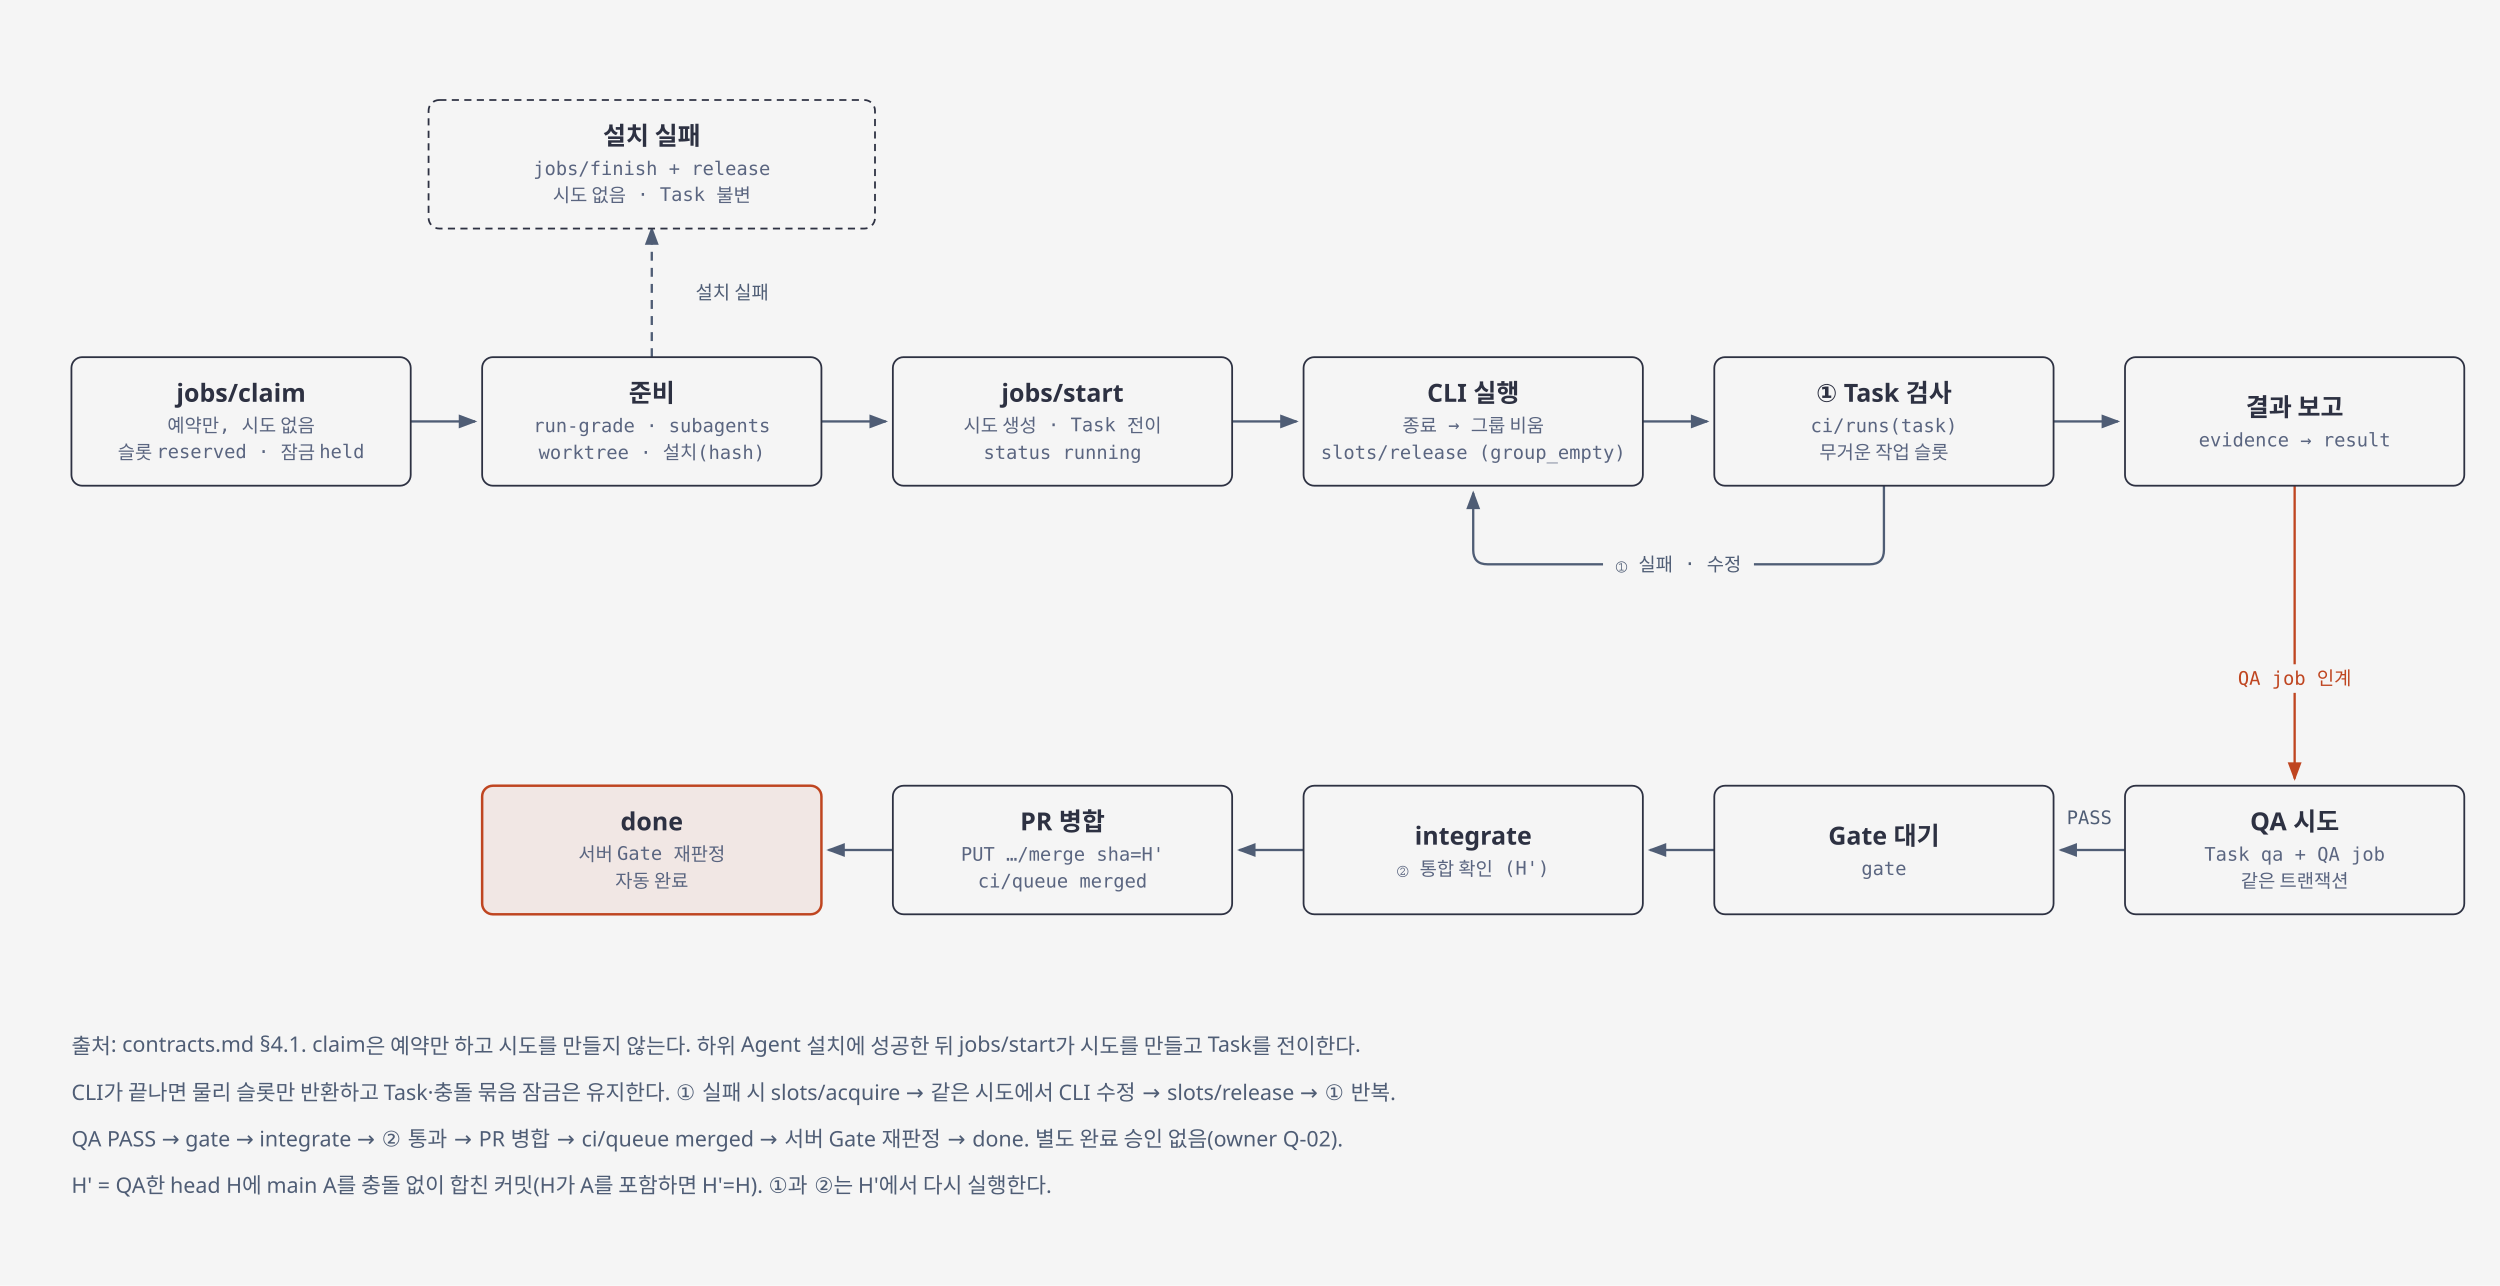
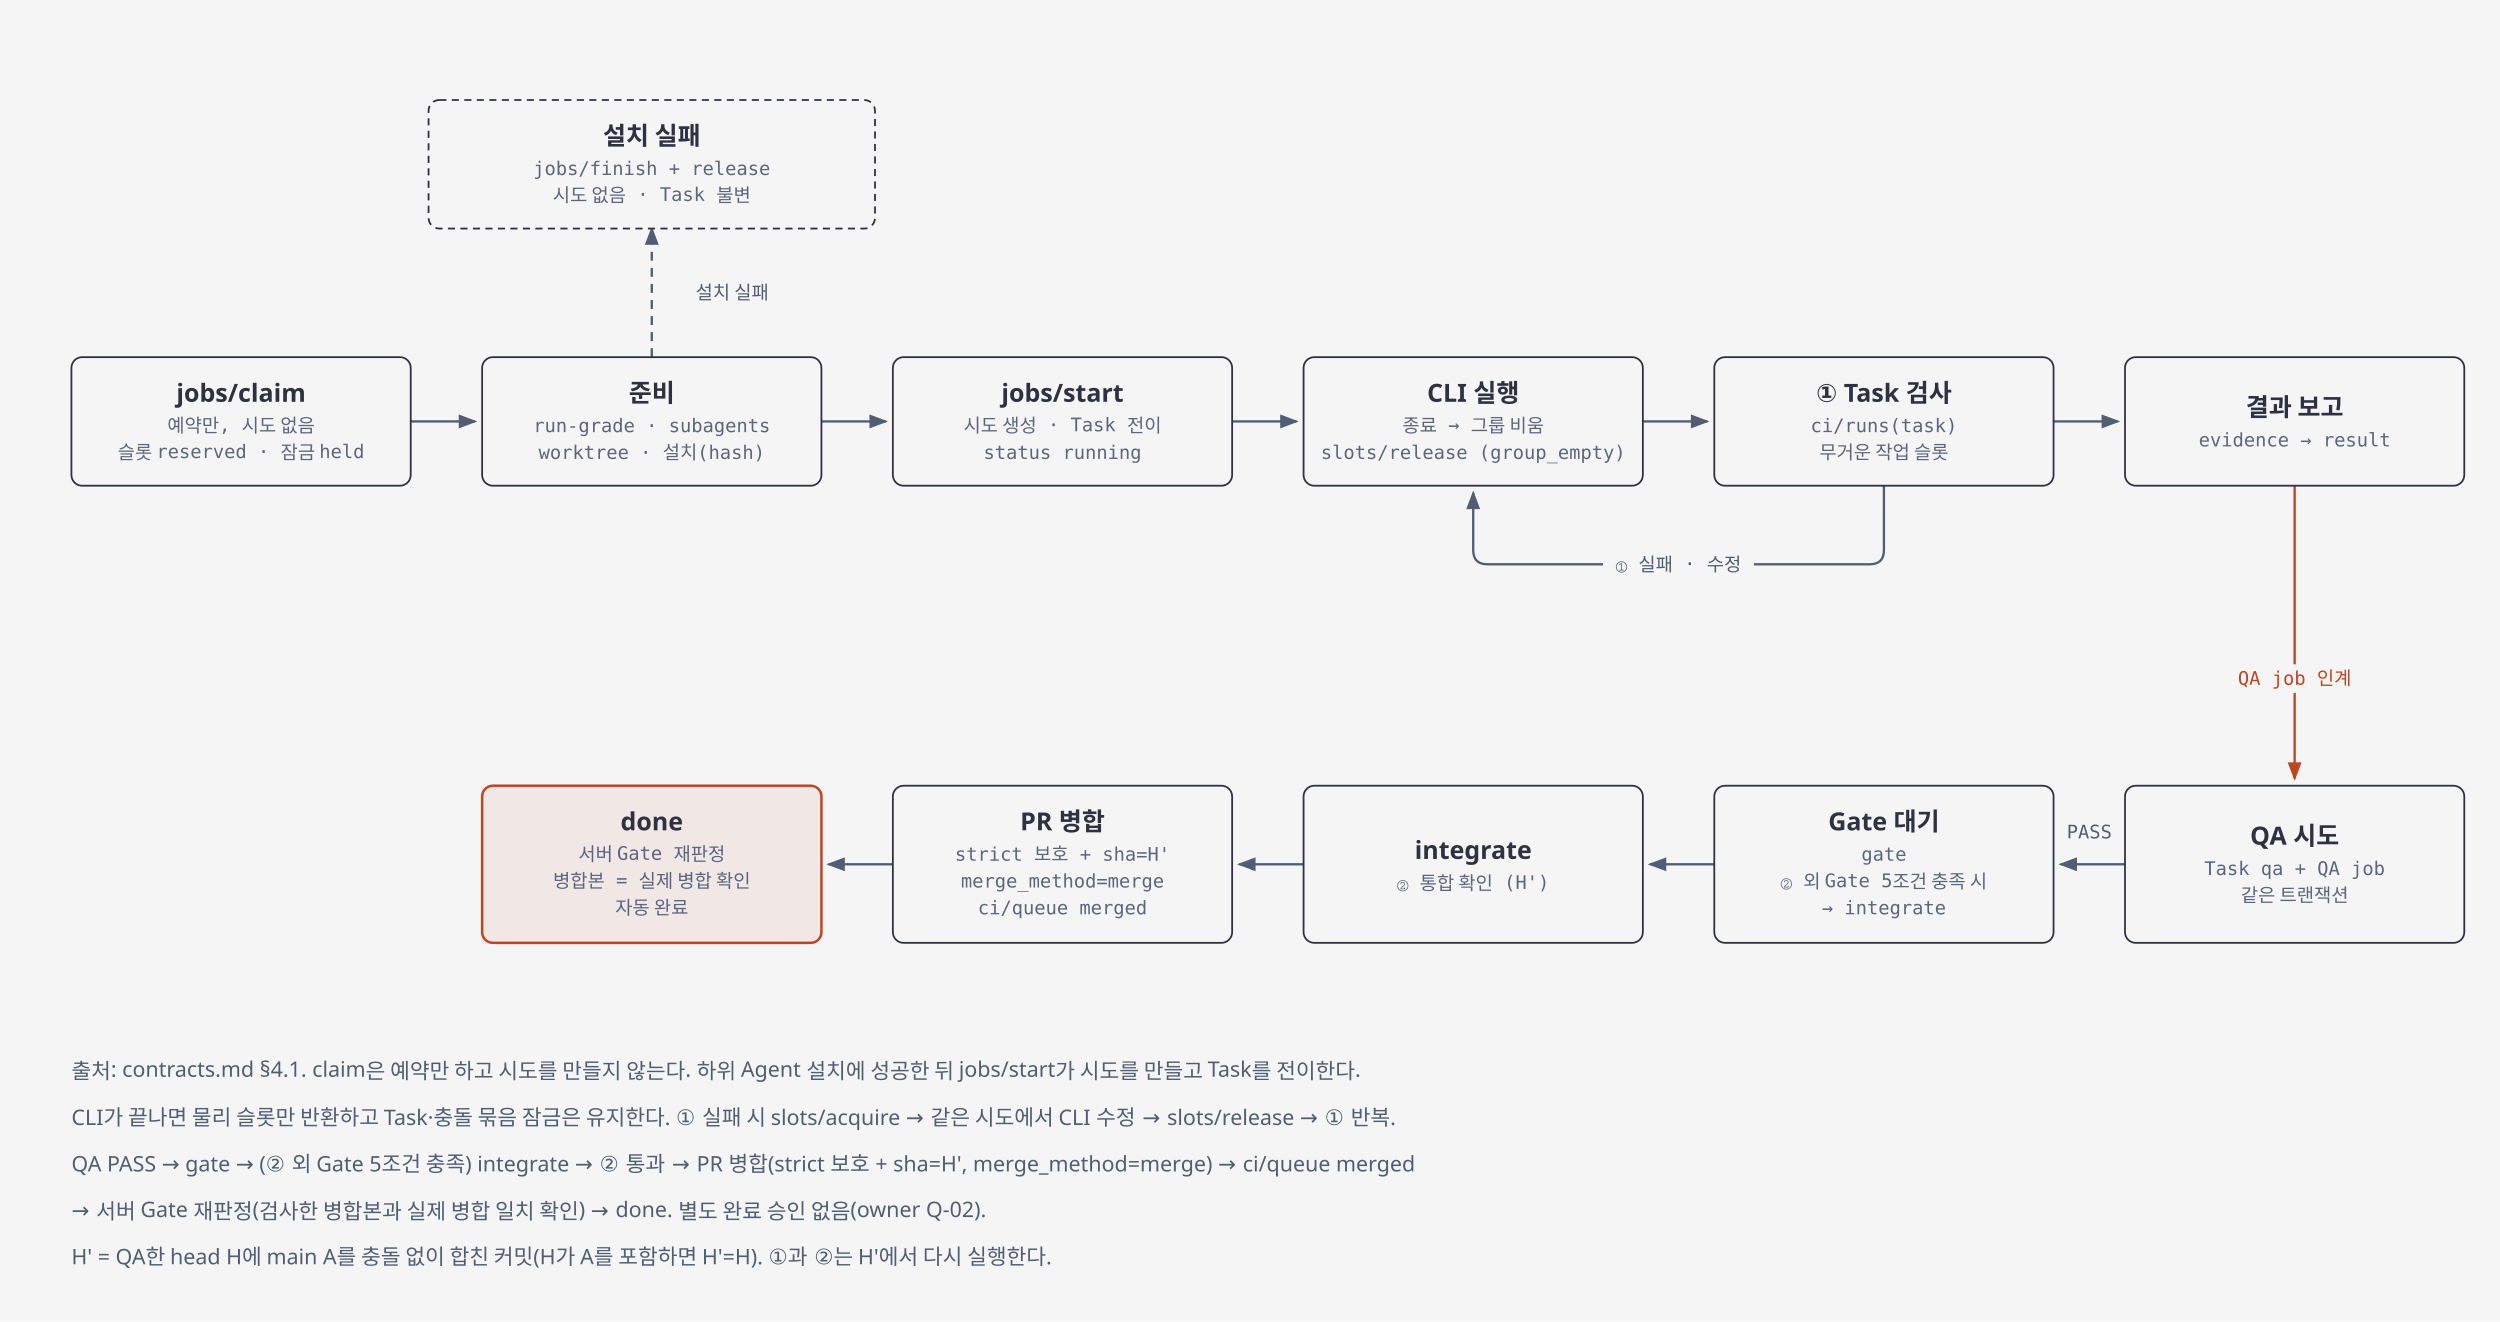
- <svg xmlns="http://www.w3.org/2000/svg" viewBox="0 0 1400 720" role="img" aria-labelledby="attempt-flow-title attempt-flow-desc" id="attempt-flow-root">
+ <svg xmlns="http://www.w3.org/2000/svg" viewBox="0 0 1400 740" role="img" aria-labelledby="attempt-flow-title attempt-flow-desc" id="attempt-flow-root">
  <defs>
    <style>#attempt-flow-root { font-family: 'Geist', 'Noto Sans KR', 'Apple SD Gothic Neo', 'Malgun Gothic', sans-serif; color: #2d3142; }
      #attempt-flow-root .diagram-container { width: 100%; overflow-x: auto; }
      @media print {
#attempt-flow-root .diagram-container { overflow-x: visible; }
}</style>
    <marker id="attempt-flow-arrow" markerWidth="8" markerHeight="6" refX="7" refY="3" orient="auto">
      <polygon points="0 0, 8 3, 0 6" fill="#4f5d75" />
    </marker>
    <marker id="attempt-flow-arrow-accent" markerWidth="8" markerHeight="6" refX="7" refY="3" orient="auto">
      <polygon points="0 0, 8 3, 0 6" fill="#bf4520" />
    </marker>
    <marker id="attempt-flow-arrow-link" markerWidth="8" markerHeight="6" refX="7" refY="3" orient="auto">
      <polygon points="0 0, 8 3, 0 6" fill="#2e5aa8" />
    </marker>
  </defs>
  <rect width="100%" height="100%" fill="#f5f5f5" />
  <path d="M230,236 L266,236" fill="none" stroke="#4f5d75" stroke-width="1.3" marker-end="url(#attempt-flow-arrow)" />
  <path d="M460,236 L496,236" fill="none" stroke="#4f5d75" stroke-width="1.3" marker-end="url(#attempt-flow-arrow)" />
  <path d="M690,236 L726,236" fill="none" stroke="#4f5d75" stroke-width="1.3" marker-end="url(#attempt-flow-arrow)" />
  <path d="M920,236 L956,236" fill="none" stroke="#4f5d75" stroke-width="1.3" marker-end="url(#attempt-flow-arrow)" />
  <path d="M1150,236 L1186,236" fill="none" stroke="#4f5d75" stroke-width="1.3" marker-end="url(#attempt-flow-arrow)" />
  <path d="M365,200 L365,128" fill="none" stroke="#4f5d75" stroke-width="1.3" stroke-dasharray="5,4" marker-end="url(#attempt-flow-arrow)" />
  <path d="M1055,272 L1055.0,308.0 Q1055,316 1047.0,316.0 L833.0,316.0 Q825,316 825.0,308.0 L825,276" fill="none" stroke="#4f5d75" stroke-width="1.3" marker-end="url(#attempt-flow-arrow)" />
  <path d="M1285,272 L1285,436" fill="none" stroke="#bf4520" stroke-width="1.3" marker-end="url(#attempt-flow-arrow-accent)" />
-   <path d="M1190,476 L1154,476" fill="none" stroke="#4f5d75" stroke-width="1.3" marker-end="url(#attempt-flow-arrow)" />
-   <path d="M960,476 L924,476" fill="none" stroke="#4f5d75" stroke-width="1.3" marker-end="url(#attempt-flow-arrow)" />
-   <path d="M730,476 L694,476" fill="none" stroke="#4f5d75" stroke-width="1.3" marker-end="url(#attempt-flow-arrow)" />
-   <path d="M500,476 L464,476" fill="none" stroke="#4f5d75" stroke-width="1.3" marker-end="url(#attempt-flow-arrow)" />
+   <path d="M1190,484 L1154,484" fill="none" stroke="#4f5d75" stroke-width="1.3" marker-end="url(#attempt-flow-arrow)" />
+   <path d="M960,484 L924,484" fill="none" stroke="#4f5d75" stroke-width="1.3" marker-end="url(#attempt-flow-arrow)" />
+   <path d="M730,484 L694,484" fill="none" stroke="#4f5d75" stroke-width="1.3" marker-end="url(#attempt-flow-arrow)" />
+   <path d="M500,484 L464,484" fill="none" stroke="#4f5d75" stroke-width="1.3" marker-end="url(#attempt-flow-arrow)" />
  <rect x="380.7" y="156.0" width="58.5" height="16" fill="#f5f5f5" />
  <text x="410" y="167.5" text-anchor="middle" font-family="'Geist Mono', 'Noto Sans KR', ui-monospace, monospace" font-size="10.5" fill="#4f5d75">설치 실패</text>
  <rect x="897.7" y="308.0" width="84.5" height="16" fill="#f5f5f5" />
  <text x="940" y="319.5" text-anchor="middle" font-family="'Geist Mono', 'Noto Sans KR', ui-monospace, monospace" font-size="10.5" fill="#4f5d75">① 실패 · 수정</text>
  <rect x="1246.7" y="372.0" width="76.6" height="16" fill="#f5f5f5" />
  <text x="1285" y="383.5" text-anchor="middle" font-family="'Geist Mono', 'Noto Sans KR', ui-monospace, monospace" font-size="10.5" fill="#bf4520">QA job 인계</text>
-   <rect x="1152.0" y="450.0" width="36.0" height="16" fill="#f5f5f5" />
-   <text x="1170" y="461.5" text-anchor="middle" font-family="'Geist Mono', 'Noto Sans KR', ui-monospace, monospace" font-size="10.5" fill="#4f5d75">PASS</text>
+   <rect x="1152.0" y="458.0" width="36.0" height="16" fill="#f5f5f5" />
+   <text x="1170" y="469.5" text-anchor="middle" font-family="'Geist Mono', 'Noto Sans KR', ui-monospace, monospace" font-size="10.5" fill="#4f5d75">PASS</text>
  <rect x="40" y="200" width="190" height="72" rx="6" fill="#f5f5f5" />
  <rect x="40" y="200" width="190" height="72" rx="6" fill="#f5f5f5" stroke="#2d3142" stroke-width="1" />
  <text x="135.0" y="225.0" text-anchor="middle" font-family="'Geist', 'Noto Sans KR', 'Apple SD Gothic Neo', 'Malgun Gothic', sans-serif" font-size="14" font-weight="600" fill="#2d3142">jobs/claim</text>
  <text x="135.0" y="242.0" text-anchor="middle" font-family="'Geist Mono', 'Noto Sans KR', ui-monospace, monospace" font-size="10.5" fill="#5a6580">예약만, 시도 없음</text>
  <text x="135.0" y="257.0" text-anchor="middle" font-family="'Geist Mono', 'Noto Sans KR', ui-monospace, monospace" font-size="10.5" fill="#5a6580">슬롯 reserved · 잠금 held</text>
  <rect x="270" y="200" width="190" height="72" rx="6" fill="#f5f5f5" />
  <rect x="270" y="200" width="190" height="72" rx="6" fill="#f5f5f5" stroke="#2d3142" stroke-width="1" />
  <text x="365.0" y="225.0" text-anchor="middle" font-family="'Geist', 'Noto Sans KR', 'Apple SD Gothic Neo', 'Malgun Gothic', sans-serif" font-size="14" font-weight="600" fill="#2d3142">준비</text>
  <text x="365.0" y="242.0" text-anchor="middle" font-family="'Geist Mono', 'Noto Sans KR', ui-monospace, monospace" font-size="10.5" fill="#5a6580">run-grade · subagents</text>
  <text x="365.0" y="257.0" text-anchor="middle" font-family="'Geist Mono', 'Noto Sans KR', ui-monospace, monospace" font-size="10.5" fill="#5a6580">worktree · 설치(hash)</text>
  <rect x="500" y="200" width="190" height="72" rx="6" fill="#f5f5f5" />
  <rect x="500" y="200" width="190" height="72" rx="6" fill="#f5f5f5" stroke="#2d3142" stroke-width="1" />
  <text x="595.0" y="225.0" text-anchor="middle" font-family="'Geist', 'Noto Sans KR', 'Apple SD Gothic Neo', 'Malgun Gothic', sans-serif" font-size="14" font-weight="600" fill="#2d3142">jobs/start</text>
  <text x="595.0" y="242.0" text-anchor="middle" font-family="'Geist Mono', 'Noto Sans KR', ui-monospace, monospace" font-size="10.5" fill="#5a6580">시도 생성 · Task 전이</text>
  <text x="595.0" y="257.0" text-anchor="middle" font-family="'Geist Mono', 'Noto Sans KR', ui-monospace, monospace" font-size="10.5" fill="#5a6580">status running</text>
  <rect x="730" y="200" width="190" height="72" rx="6" fill="#f5f5f5" />
  <rect x="730" y="200" width="190" height="72" rx="6" fill="#f5f5f5" stroke="#2d3142" stroke-width="1" />
  <text x="825.0" y="225.0" text-anchor="middle" font-family="'Geist', 'Noto Sans KR', 'Apple SD Gothic Neo', 'Malgun Gothic', sans-serif" font-size="14" font-weight="600" fill="#2d3142">CLI 실행</text>
  <text x="825.0" y="242.0" text-anchor="middle" font-family="'Geist Mono', 'Noto Sans KR', ui-monospace, monospace" font-size="10.5" fill="#5a6580">종료 → 그룹 비움</text>
  <text x="825.0" y="257.0" text-anchor="middle" font-family="'Geist Mono', 'Noto Sans KR', ui-monospace, monospace" font-size="10.5" fill="#5a6580">slots/release (group_empty)</text>
  <rect x="960" y="200" width="190" height="72" rx="6" fill="#f5f5f5" />
  <rect x="960" y="200" width="190" height="72" rx="6" fill="#f5f5f5" stroke="#2d3142" stroke-width="1" />
  <text x="1055.0" y="225.0" text-anchor="middle" font-family="'Geist', 'Noto Sans KR', 'Apple SD Gothic Neo', 'Malgun Gothic', sans-serif" font-size="14" font-weight="600" fill="#2d3142">① Task 검사</text>
  <text x="1055.0" y="242.0" text-anchor="middle" font-family="'Geist Mono', 'Noto Sans KR', ui-monospace, monospace" font-size="10.5" fill="#5a6580">ci/runs(task)</text>
  <text x="1055.0" y="257.0" text-anchor="middle" font-family="'Geist Mono', 'Noto Sans KR', ui-monospace, monospace" font-size="10.5" fill="#5a6580">무거운 작업 슬롯</text>
  <rect x="1190" y="200" width="190" height="72" rx="6" fill="#f5f5f5" />
  <rect x="1190" y="200" width="190" height="72" rx="6" fill="#f5f5f5" stroke="#2d3142" stroke-width="1" />
  <text x="1285.0" y="233.0" text-anchor="middle" font-family="'Geist', 'Noto Sans KR', 'Apple SD Gothic Neo', 'Malgun Gothic', sans-serif" font-size="14" font-weight="600" fill="#2d3142">결과 보고</text>
  <text x="1285.0" y="250.0" text-anchor="middle" font-family="'Geist Mono', 'Noto Sans KR', ui-monospace, monospace" font-size="10.5" fill="#5a6580">evidence → result</text>
  <rect x="240" y="56" width="250" height="72" rx="6" fill="#f5f5f5" />
  <rect x="240" y="56" width="250" height="72" rx="6" fill="#f5f5f5" stroke="#2d3142" stroke-width="1" stroke-dasharray="4,3" />
  <text x="365.0" y="81.0" text-anchor="middle" font-family="'Geist', 'Noto Sans KR', 'Apple SD Gothic Neo', 'Malgun Gothic', sans-serif" font-size="14" font-weight="600" fill="#2d3142">설치 실패</text>
  <text x="365.0" y="98.0" text-anchor="middle" font-family="'Geist Mono', 'Noto Sans KR', ui-monospace, monospace" font-size="10.5" fill="#5a6580">jobs/finish + release</text>
  <text x="365.0" y="113.0" text-anchor="middle" font-family="'Geist Mono', 'Noto Sans KR', ui-monospace, monospace" font-size="10.5" fill="#5a6580">시도 없음 · Task 불변</text>
-   <rect x="1190" y="440" width="190" height="72" rx="6" fill="#f5f5f5" />
-   <rect x="1190" y="440" width="190" height="72" rx="6" fill="#f5f5f5" stroke="#2d3142" stroke-width="1" />
-   <text x="1285.0" y="465.0" text-anchor="middle" font-family="'Geist', 'Noto Sans KR', 'Apple SD Gothic Neo', 'Malgun Gothic', sans-serif" font-size="14" font-weight="600" fill="#2d3142">QA 시도</text>
-   <text x="1285.0" y="482.0" text-anchor="middle" font-family="'Geist Mono', 'Noto Sans KR', ui-monospace, monospace" font-size="10.5" fill="#5a6580">Task qa + QA job</text>
-   <text x="1285.0" y="497.0" text-anchor="middle" font-family="'Geist Mono', 'Noto Sans KR', ui-monospace, monospace" font-size="10.5" fill="#5a6580">같은 트랜잭션</text>
-   <rect x="960" y="440" width="190" height="72" rx="6" fill="#f5f5f5" />
-   <rect x="960" y="440" width="190" height="72" rx="6" fill="#f5f5f5" stroke="#2d3142" stroke-width="1" />
-   <text x="1055.0" y="473.0" text-anchor="middle" font-family="'Geist', 'Noto Sans KR', 'Apple SD Gothic Neo', 'Malgun Gothic', sans-serif" font-size="14" font-weight="600" fill="#2d3142">Gate 대기</text>
-   <text x="1055.0" y="490.0" text-anchor="middle" font-family="'Geist Mono', 'Noto Sans KR', ui-monospace, monospace" font-size="10.5" fill="#5a6580">gate</text>
-   <rect x="730" y="440" width="190" height="72" rx="6" fill="#f5f5f5" />
-   <rect x="730" y="440" width="190" height="72" rx="6" fill="#f5f5f5" stroke="#2d3142" stroke-width="1" />
-   <text x="825.0" y="473.0" text-anchor="middle" font-family="'Geist', 'Noto Sans KR', 'Apple SD Gothic Neo', 'Malgun Gothic', sans-serif" font-size="14" font-weight="600" fill="#2d3142">integrate</text>
-   <text x="825.0" y="490.0" text-anchor="middle" font-family="'Geist Mono', 'Noto Sans KR', ui-monospace, monospace" font-size="10.5" fill="#5a6580">② 통합 확인 (H')</text>
-   <rect x="500" y="440" width="190" height="72" rx="6" fill="#f5f5f5" />
-   <rect x="500" y="440" width="190" height="72" rx="6" fill="#f5f5f5" stroke="#2d3142" stroke-width="1" />
+   <rect x="1190" y="440" width="190" height="88" rx="6" fill="#f5f5f5" />
+   <rect x="1190" y="440" width="190" height="88" rx="6" fill="#f5f5f5" stroke="#2d3142" stroke-width="1" />
+   <text x="1285.0" y="473.0" text-anchor="middle" font-family="'Geist', 'Noto Sans KR', 'Apple SD Gothic Neo', 'Malgun Gothic', sans-serif" font-size="14" font-weight="600" fill="#2d3142">QA 시도</text>
+   <text x="1285.0" y="490.0" text-anchor="middle" font-family="'Geist Mono', 'Noto Sans KR', ui-monospace, monospace" font-size="10.5" fill="#5a6580">Task qa + QA job</text>
+   <text x="1285.0" y="505.0" text-anchor="middle" font-family="'Geist Mono', 'Noto Sans KR', ui-monospace, monospace" font-size="10.5" fill="#5a6580">같은 트랜잭션</text>
+   <rect x="960" y="440" width="190" height="88" rx="6" fill="#f5f5f5" />
+   <rect x="960" y="440" width="190" height="88" rx="6" fill="#f5f5f5" stroke="#2d3142" stroke-width="1" />
+   <text x="1055.0" y="465.0" text-anchor="middle" font-family="'Geist', 'Noto Sans KR', 'Apple SD Gothic Neo', 'Malgun Gothic', sans-serif" font-size="14" font-weight="600" fill="#2d3142">Gate 대기</text>
+   <text x="1055.0" y="482.0" text-anchor="middle" font-family="'Geist Mono', 'Noto Sans KR', ui-monospace, monospace" font-size="10.5" fill="#5a6580">gate</text>
+   <text x="1055.0" y="497.0" text-anchor="middle" font-family="'Geist Mono', 'Noto Sans KR', ui-monospace, monospace" font-size="10.5" fill="#5a6580">② 외 Gate 5조건 충족 시</text>
+   <text x="1055.0" y="512.0" text-anchor="middle" font-family="'Geist Mono', 'Noto Sans KR', ui-monospace, monospace" font-size="10.5" fill="#5a6580">→ integrate</text>
+   <rect x="730" y="440" width="190" height="88" rx="6" fill="#f5f5f5" />
+   <rect x="730" y="440" width="190" height="88" rx="6" fill="#f5f5f5" stroke="#2d3142" stroke-width="1" />
+   <text x="825.0" y="481.0" text-anchor="middle" font-family="'Geist', 'Noto Sans KR', 'Apple SD Gothic Neo', 'Malgun Gothic', sans-serif" font-size="14" font-weight="600" fill="#2d3142">integrate</text>
+   <text x="825.0" y="498.0" text-anchor="middle" font-family="'Geist Mono', 'Noto Sans KR', ui-monospace, monospace" font-size="10.5" fill="#5a6580">② 통합 확인 (H')</text>
+   <rect x="500" y="440" width="190" height="88" rx="6" fill="#f5f5f5" />
+   <rect x="500" y="440" width="190" height="88" rx="6" fill="#f5f5f5" stroke="#2d3142" stroke-width="1" />
  <text x="595.0" y="465.0" text-anchor="middle" font-family="'Geist', 'Noto Sans KR', 'Apple SD Gothic Neo', 'Malgun Gothic', sans-serif" font-size="14" font-weight="600" fill="#2d3142">PR 병합</text>
-   <text x="595.0" y="482.0" text-anchor="middle" font-family="'Geist Mono', 'Noto Sans KR', ui-monospace, monospace" font-size="10.5" fill="#5a6580">PUT …/merge sha=H'</text>
-   <text x="595.0" y="497.0" text-anchor="middle" font-family="'Geist Mono', 'Noto Sans KR', ui-monospace, monospace" font-size="10.5" fill="#5a6580">ci/queue merged</text>
-   <rect x="270" y="440" width="190" height="72" rx="6" fill="#f5f5f5" />
-   <rect x="270" y="440" width="190" height="72" rx="6" fill="#bf4520" stroke="#bf4520" stroke-width="1.4" fill-opacity="0.08" />
+   <text x="595.0" y="482.0" text-anchor="middle" font-family="'Geist Mono', 'Noto Sans KR', ui-monospace, monospace" font-size="10.5" fill="#5a6580">strict 보호 + sha=H'</text>
+   <text x="595.0" y="497.0" text-anchor="middle" font-family="'Geist Mono', 'Noto Sans KR', ui-monospace, monospace" font-size="10.5" fill="#5a6580">merge_method=merge</text>
+   <text x="595.0" y="512.0" text-anchor="middle" font-family="'Geist Mono', 'Noto Sans KR', ui-monospace, monospace" font-size="10.5" fill="#5a6580">ci/queue merged</text>
+   <rect x="270" y="440" width="190" height="88" rx="6" fill="#f5f5f5" />
+   <rect x="270" y="440" width="190" height="88" rx="6" fill="#bf4520" stroke="#bf4520" stroke-width="1.4" fill-opacity="0.08" />
  <text x="365.0" y="465.0" text-anchor="middle" font-family="'Geist', 'Noto Sans KR', 'Apple SD Gothic Neo', 'Malgun Gothic', sans-serif" font-size="14" font-weight="600" fill="#2d3142">done</text>
  <text x="365.0" y="482.0" text-anchor="middle" font-family="'Geist Mono', 'Noto Sans KR', ui-monospace, monospace" font-size="10.5" fill="#5a6580">서버 Gate 재판정</text>
-   <text x="365.0" y="497.0" text-anchor="middle" font-family="'Geist Mono', 'Noto Sans KR', ui-monospace, monospace" font-size="10.5" fill="#5a6580">자동 완료</text>
-   <text x="40" y="590" font-family="'Geist', 'Noto Sans KR', 'Apple SD Gothic Neo', 'Malgun Gothic', sans-serif" font-size="12" fill="#4f5d75">출처: contracts.md §4.1. claim은 예약만 하고 시도를 만들지 않는다. 하위 Agent 설치에 성공한 뒤 jobs/start가 시도를 만들고 Task를 전이한다.</text>
-   <text x="40" y="616" font-family="'Geist', 'Noto Sans KR', 'Apple SD Gothic Neo', 'Malgun Gothic', sans-serif" font-size="12" fill="#4f5d75">CLI가 끝나면 물리 슬롯만 반환하고 Task·충돌 묶음 잠금은 유지한다. ① 실패 시 slots/acquire → 같은 시도에서 CLI 수정 → slots/release → ① 반복.</text>
-   <text x="40" y="642" font-family="'Geist', 'Noto Sans KR', 'Apple SD Gothic Neo', 'Malgun Gothic', sans-serif" font-size="12" fill="#4f5d75">QA PASS → gate → integrate → ② 통과 → PR 병합 → ci/queue merged → 서버 Gate 재판정 → done. 별도 완료 승인 없음(owner Q-02).</text>
-   <text x="40" y="668" font-family="'Geist', 'Noto Sans KR', 'Apple SD Gothic Neo', 'Malgun Gothic', sans-serif" font-size="12" fill="#4f5d75">H' = QA한 head H에 main A를 충돌 없이 합친 커밋(H가 A를 포함하면 H'=H). ①과 ②는 H'에서 다시 실행한다.</text>
+   <text x="365.0" y="497.0" text-anchor="middle" font-family="'Geist Mono', 'Noto Sans KR', ui-monospace, monospace" font-size="10.5" fill="#5a6580">병합본 = 실제 병합 확인</text>
+   <text x="365.0" y="512.0" text-anchor="middle" font-family="'Geist Mono', 'Noto Sans KR', ui-monospace, monospace" font-size="10.5" fill="#5a6580">자동 완료</text>
+   <text x="40" y="604" font-family="'Geist', 'Noto Sans KR', 'Apple SD Gothic Neo', 'Malgun Gothic', sans-serif" font-size="12" fill="#4f5d75">출처: contracts.md §4.1. claim은 예약만 하고 시도를 만들지 않는다. 하위 Agent 설치에 성공한 뒤 jobs/start가 시도를 만들고 Task를 전이한다.</text>
+   <text x="40" y="630" font-family="'Geist', 'Noto Sans KR', 'Apple SD Gothic Neo', 'Malgun Gothic', sans-serif" font-size="12" fill="#4f5d75">CLI가 끝나면 물리 슬롯만 반환하고 Task·충돌 묶음 잠금은 유지한다. ① 실패 시 slots/acquire → 같은 시도에서 CLI 수정 → slots/release → ① 반복.</text>
+   <text x="40" y="656" font-family="'Geist', 'Noto Sans KR', 'Apple SD Gothic Neo', 'Malgun Gothic', sans-serif" font-size="12" fill="#4f5d75">QA PASS → gate → (② 외 Gate 5조건 충족) integrate → ② 통과 → PR 병합(strict 보호 + sha=H', merge_method=merge) → ci/queue merged</text>
+   <text x="40" y="682" font-family="'Geist', 'Noto Sans KR', 'Apple SD Gothic Neo', 'Malgun Gothic', sans-serif" font-size="12" fill="#4f5d75">→ 서버 Gate 재판정(검사한 병합본과 실제 병합 일치 확인) → done. 별도 완료 승인 없음(owner Q-02).</text>
+   <text x="40" y="708" font-family="'Geist', 'Noto Sans KR', 'Apple SD Gothic Neo', 'Malgun Gothic', sans-serif" font-size="12" fill="#4f5d75">H' = QA한 head H에 main A를 충돌 없이 합친 커밋(H가 A를 포함하면 H'=H). ①과 ②는 H'에서 다시 실행한다.</text>
</svg>
